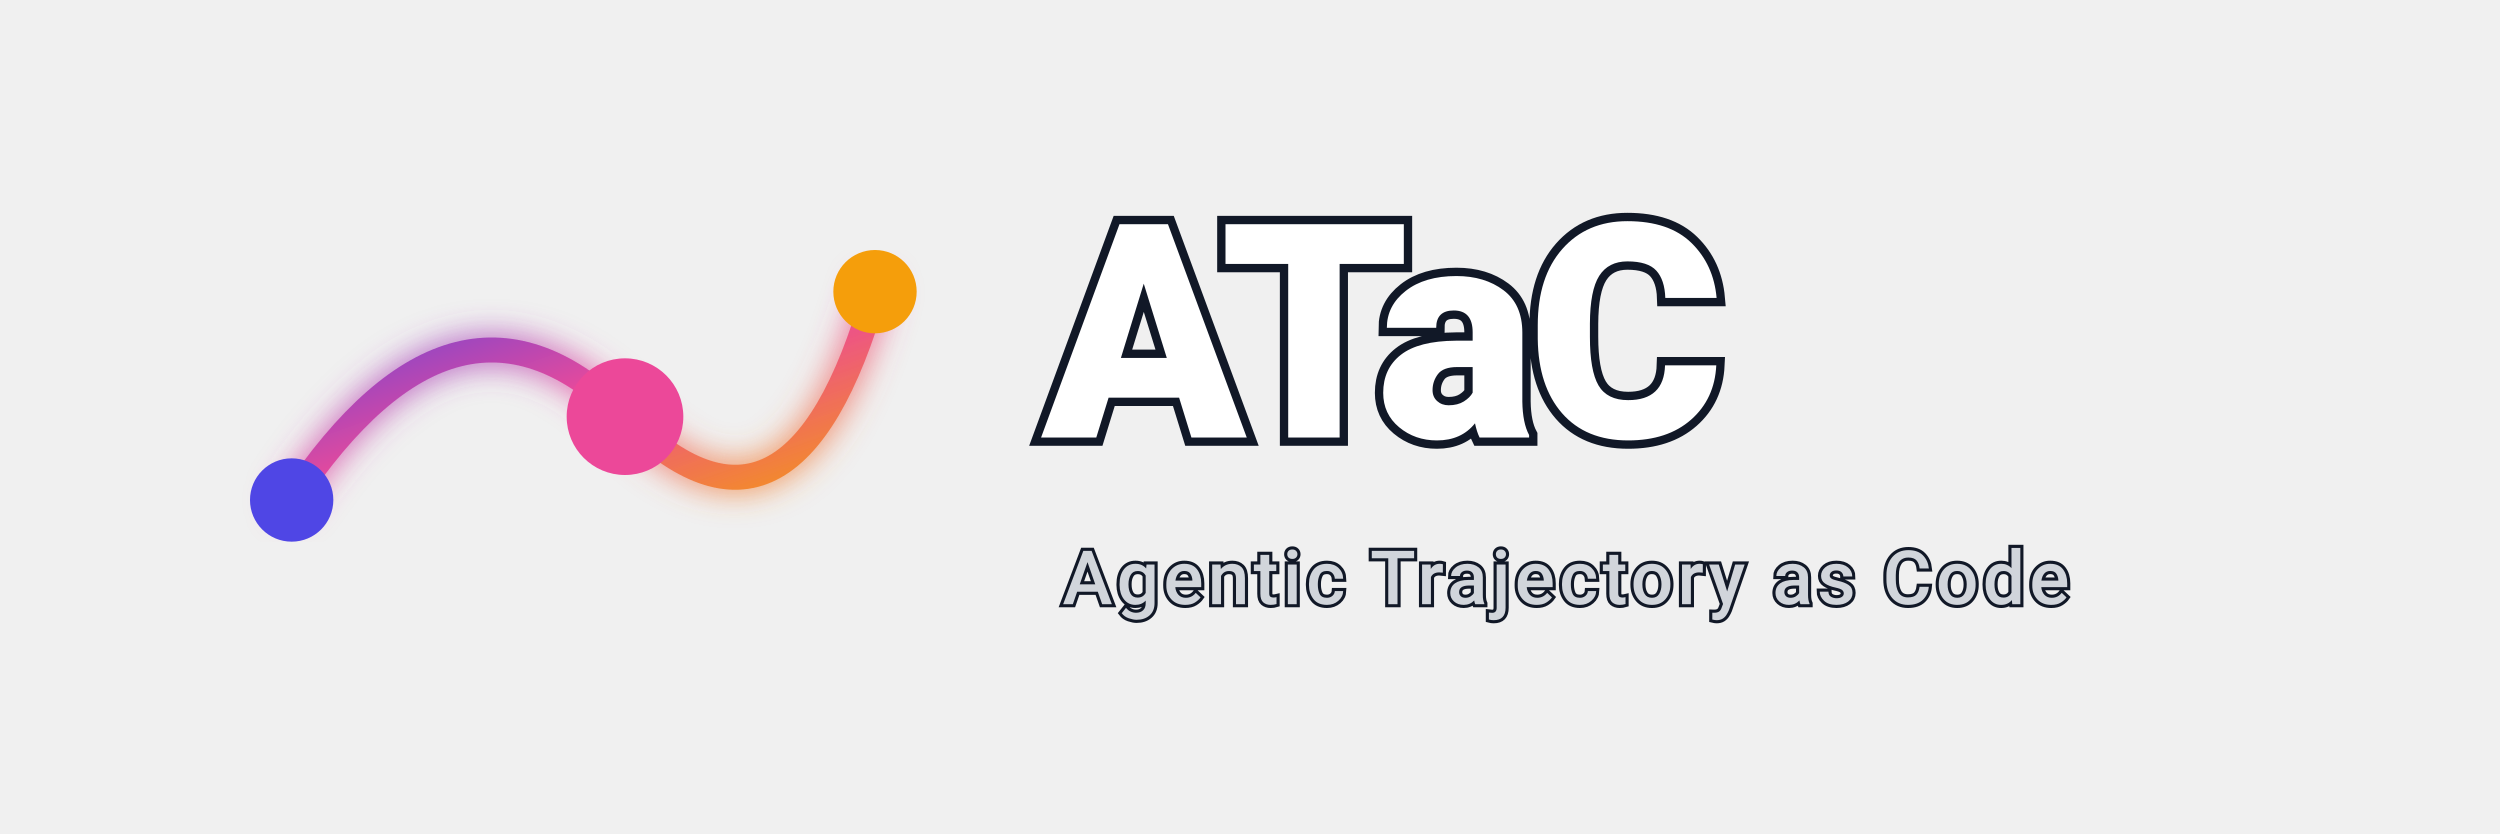
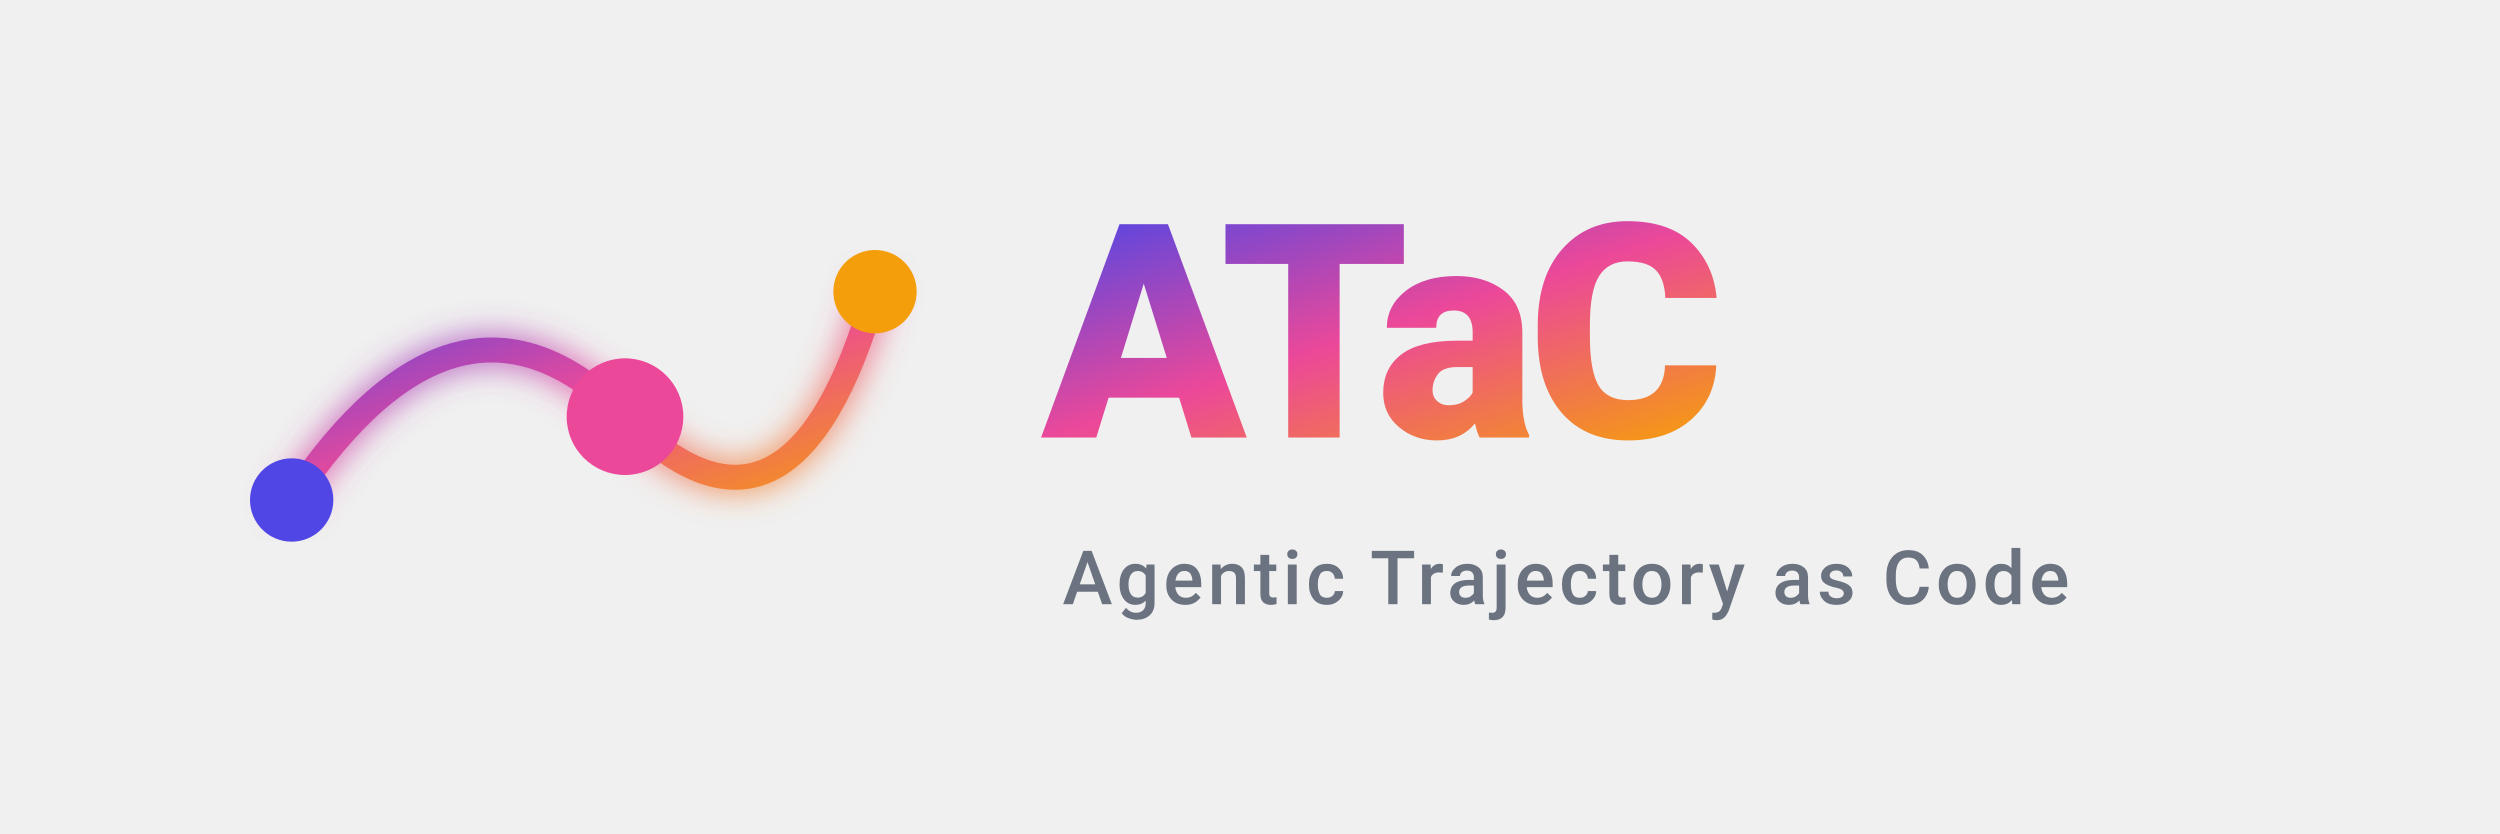
<svg xmlns="http://www.w3.org/2000/svg" width="600" height="200" viewBox="0 0 600 200">
  <defs>
    <linearGradient id="trajGradient" x1="0%" y1="0%" x2="100%" y2="100%">
      <stop offset="0%" stop-color="#4F46E5" />
      <stop offset="50%" stop-color="#EC4899" />
      <stop offset="100%" stop-color="#F59E0B" />
    </linearGradient>
    <filter id="glow" x="-20%" y="-20%" width="140%" height="140%">
      <feGaussianBlur stdDeviation="4" result="blur" />
      <feComposite in="SourceGraphic" in2="blur" operator="over" />
    </filter>
  </defs>
  <rect width="600" height="200" fill="transparent" />
  <g transform="translate(60, 50)">
    <path d="M 10 70 Q 50 10 90 50 T 150 20" fill="none" stroke="url(#trajGradient)" stroke-width="6" stroke-linecap="round" filter="url(#glow)" />
    <circle cx="10" cy="70" r="10" fill="#4F46E5" />
    <circle cx="90" cy="50" r="14" fill="#EC4899" />
    <circle cx="150" cy="20" r="10" fill="#F59E0B" />
  </g>
-   <text x="250" y="105" font-family="-apple-system, BlinkMacSystemFont, 'Segoe UI', Roboto, Helvetica, Arial, sans-serif" font-size="72" font-weight="900" fill="#FFFFFF" stroke="#111827" stroke-width="4" paint-order="stroke fill" letter-spacing="-2">ATaC</text>
-   <text x="255" y="145" font-family="-apple-system, BlinkMacSystemFont, 'Segoe UI', Roboto, Helvetica, Arial, sans-serif" font-size="18" font-weight="500" fill="#D1D5DB" stroke="#111827" stroke-width="1.5" paint-order="stroke fill" letter-spacing="1">Agentic Trajectory as Code</text>
+   <text x="250" y="105" font-family="-apple-system, BlinkMacSystemFont, 'Segoe UI', Roboto, Helvetica, Arial, sans-serif" font-size="72" font-weight="900" fill="url(#trajGradient)" letter-spacing="-2">ATaC</text>
+   <text x="255" y="145" font-family="-apple-system, BlinkMacSystemFont, 'Segoe UI', Roboto, Helvetica, Arial, sans-serif" font-size="18" font-weight="500" fill="#6B7280" letter-spacing="1">Agentic Trajectory as Code</text>
</svg>
